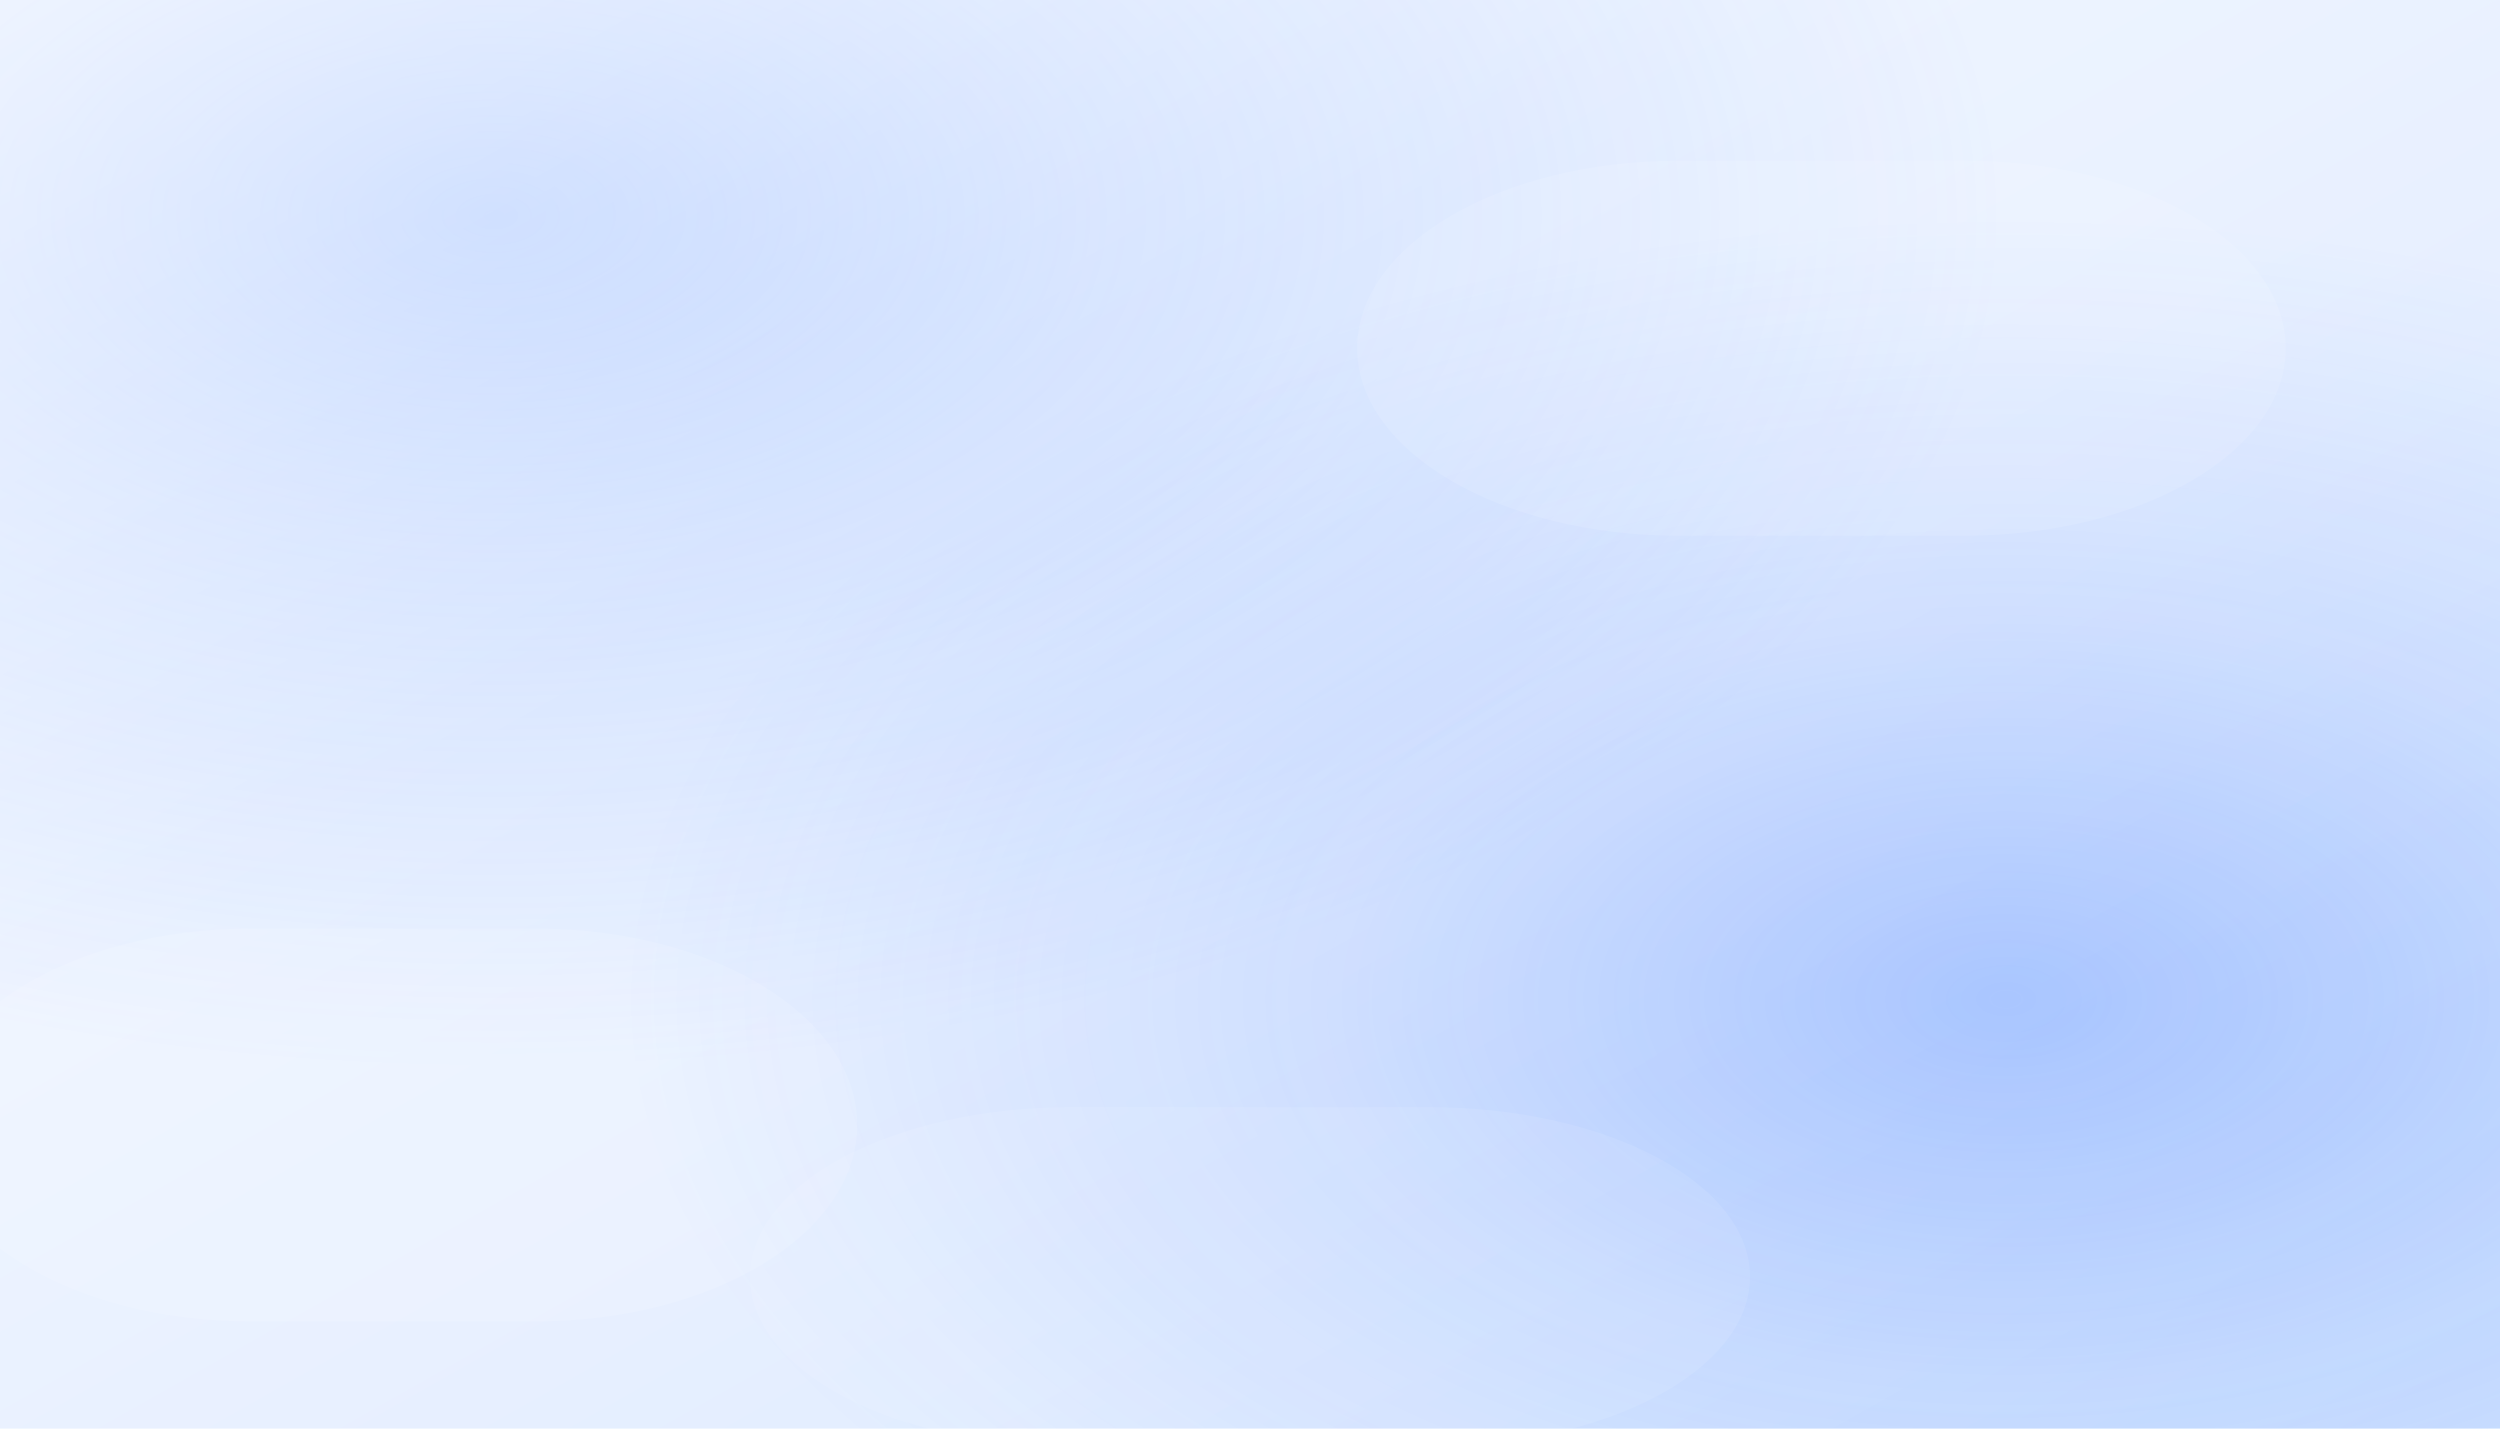
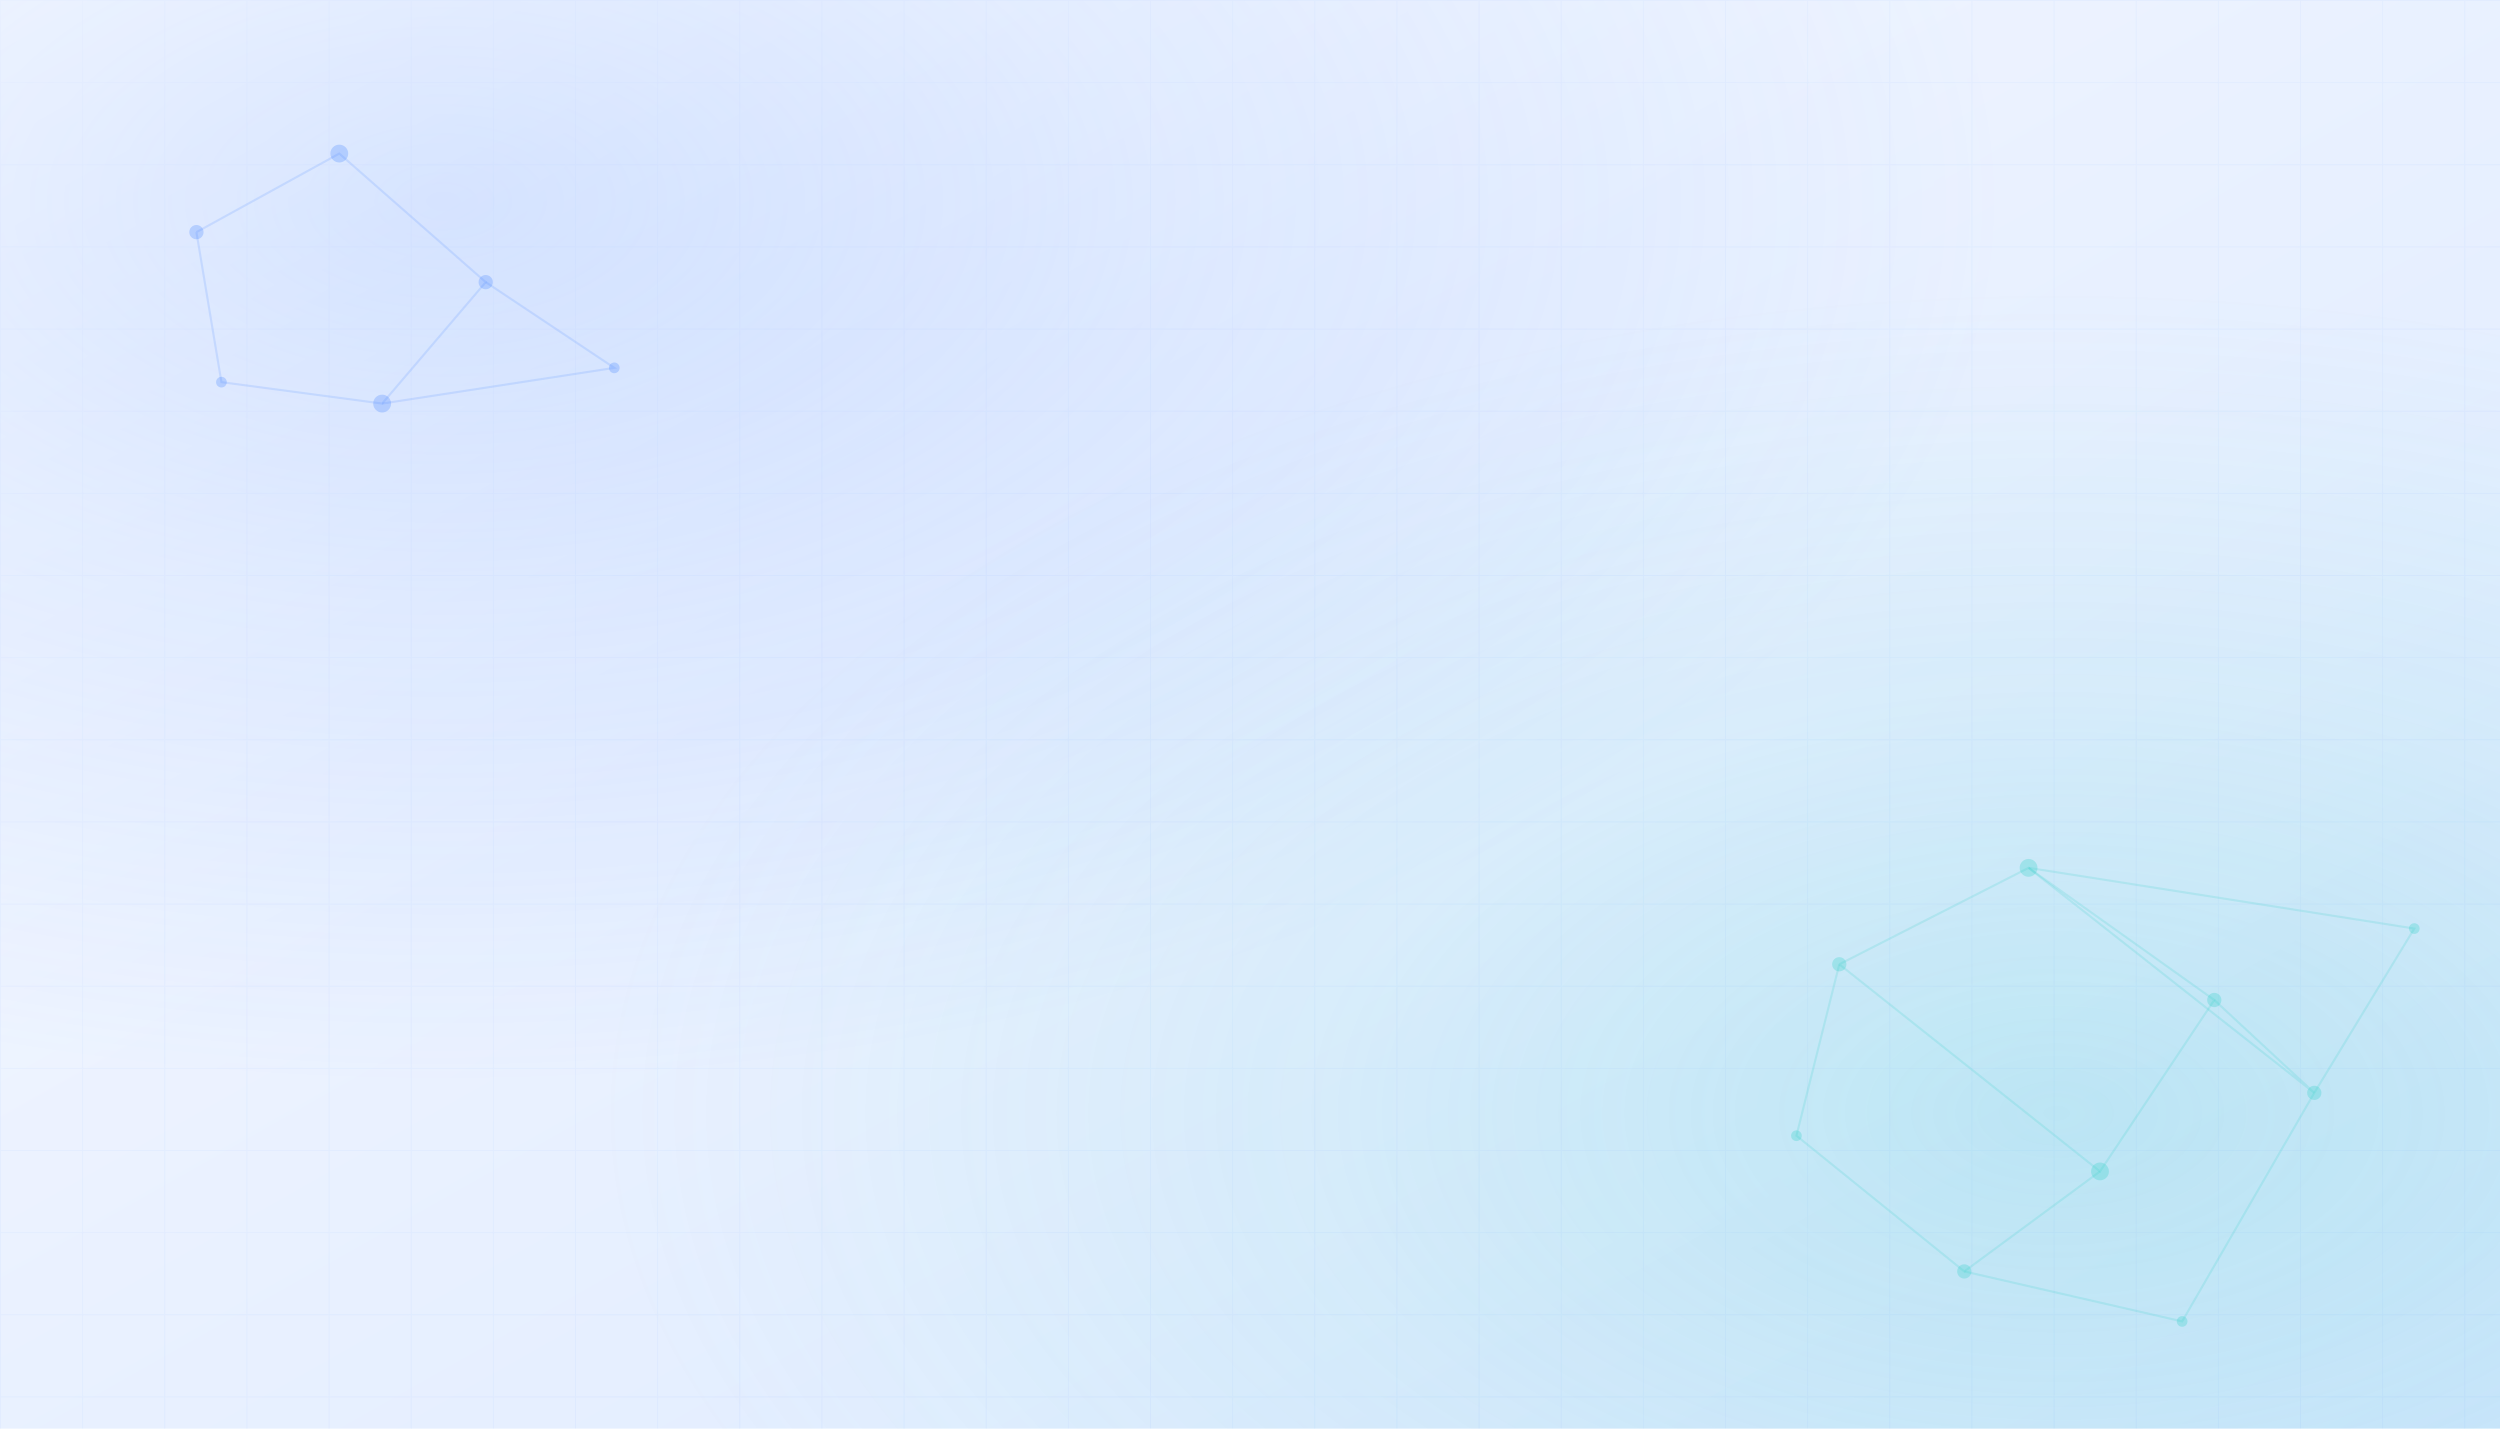
- <svg xmlns="http://www.w3.org/2000/svg" width="100%" height="100%" viewBox="0 0 1400 800">
+ <svg xmlns="http://www.w3.org/2000/svg" width="100%" height="100%" viewBox="0 0 1400 800" preserveAspectRatio="xMidYMid slice" role="img" aria-label="AIStation 登录背景">
  <defs>
    <style>
      @media (prefers-color-scheme: dark) {
        #bg-layer { fill: url(#bgDark); }
        #soft-glow { fill: url(#glowDark); }
-         .accent-arc { stroke: rgba(118, 156, 255, 0.35); }
-         .accent-dot { fill: rgba(154, 188, 255, 0.45); }
+         .grid-line { stroke: rgba(120, 160, 255, 0.10); }
+         .net-line { stroke: rgba(120, 160, 255, 0.22); }
+         .net-dot { fill: rgba(150, 190, 255, 0.42); }
+         #mesh { fill: url(#meshDark); }
      }
    </style>
    <linearGradient id="bgLight" x1="0%" y1="0%" x2="100%" y2="100%">
      <stop offset="0%" stop-color="#f3f7ff" />
      <stop offset="60%" stop-color="#e3edff" />
      <stop offset="100%" stop-color="#d6e7ff" />
    </linearGradient>
    <linearGradient id="bgDark" x1="0%" y1="0%" x2="100%" y2="100%">
      <stop offset="0%" stop-color="#0b1324" />
      <stop offset="60%" stop-color="#162135" />
      <stop offset="100%" stop-color="#1e2c44" />
    </linearGradient>
-     <radialGradient id="glowLight" cx="20%" cy="15%" r="60%">
-       <stop offset="0%" stop-color="rgba(64,128,255,0.35)" />
-       <stop offset="40%" stop-color="rgba(64,128,255,0.18)" />
+     <radialGradient id="glowLight" cx="18%" cy="14%" r="62%">
+       <stop offset="0%" stop-color="rgba(64,128,255,0.30)" />
+       <stop offset="45%" stop-color="rgba(64,128,255,0.14)" />
      <stop offset="100%" stop-color="rgba(64,128,255,0)" />
    </radialGradient>
-     <radialGradient id="glowDark" cx="20%" cy="15%" r="60%">
-       <stop offset="0%" stop-color="rgba(98,142,255,0.4)" />
-       <stop offset="50%" stop-color="rgba(98,142,255,0.18)" />
+     <radialGradient id="glowDark" cx="18%" cy="14%" r="62%">
+       <stop offset="0%" stop-color="rgba(98,142,255,0.34)" />
+       <stop offset="50%" stop-color="rgba(98,142,255,0.15)" />
      <stop offset="100%" stop-color="rgba(98,142,255,0)" />
    </radialGradient>
-     <radialGradient id="glowSecondary" cx="80%" cy="70%" r="55%">
-       <stop offset="0%" stop-color="rgba(22,93,255,0.3)" />
-       <stop offset="50%" stop-color="rgba(22,93,255,0.12)" />
-       <stop offset="100%" stop-color="rgba(22,93,255,0)" />
+     <radialGradient id="glowSecondary" cx="82%" cy="78%" r="58%">
+       <stop offset="0%" stop-color="rgba(54,207,201,0.22)" />
+       <stop offset="50%" stop-color="rgba(54,207,201,0.09)" />
+       <stop offset="100%" stop-color="rgba(54,207,201,0)" />
    </radialGradient>
    <linearGradient id="meshLight" x1="0%" y1="0%" x2="100%" y2="100%">
-       <stop offset="0%" stop-color="rgba(255,255,255,0.6)" />
-       <stop offset="35%" stop-color="rgba(255,255,255,0.2)" />
+       <stop offset="0%" stop-color="rgba(255,255,255,0.55)" />
+       <stop offset="40%" stop-color="rgba(255,255,255,0.16)" />
      <stop offset="100%" stop-color="rgba(255,255,255,0)" />
    </linearGradient>
+     <linearGradient id="meshDark" x1="0%" y1="0%" x2="100%" y2="100%">
+       <stop offset="0%" stop-color="rgba(255,255,255,0.06)" />
+       <stop offset="100%" stop-color="rgba(255,255,255,0)" />
+     </linearGradient>
+     <pattern id="grid" width="46" height="46" patternUnits="userSpaceOnUse">
+       <path class="grid-line" d="M46 0H0V46" fill="none" stroke="rgba(64,128,255,0.055)" stroke-width="1" />
+     </pattern>
  </defs>
  <rect id="bg-layer" width="100%" height="100%" fill="url(#bgLight)" />
+   <rect width="100%" height="100%" fill="url(#grid)" />
  <rect id="soft-glow" width="100%" height="100%" fill="url(#glowLight)" />
  <rect width="100%" height="100%" fill="url(#glowSecondary)" />
-   <rect width="100%" height="100%" fill="url(#meshLight)" />
-   <g opacity="0.45">
-     <rect x="-40" y="520" width="520" height="220" rx="180" fill="rgba(255,255,255,0.25)" />
-     <rect x="760" y="90" width="520" height="210" rx="180" fill="rgba(255,255,255,0.22)" />
-     <rect x="420" y="620" width="560" height="190" rx="180" fill="rgba(255,255,255,0.18)" />
+   <rect id="mesh" width="100%" height="100%" fill="url(#meshLight)" />
+   <g class="net-line" stroke="rgba(64,128,255,0.16)" stroke-width="1.2" fill="none">
+     <path d="M110 130 L190 86 L272 158 L214 226 L124 214 L110 130" />
+     <path d="M272 158 L344 206 L214 226" />
+   </g>
+   <g class="net-dot" fill="rgba(64,128,255,0.26)">
+     <circle cx="110" cy="130" r="4" />
+     <circle cx="190" cy="86" r="5" />
+     <circle cx="272" cy="158" r="4" />
+     <circle cx="214" cy="226" r="5" />
+     <circle cx="124" cy="214" r="3" />
+     <circle cx="344" cy="206" r="3" />
+   </g>
+   <g class="net-line" stroke="rgba(54,207,201,0.18)" stroke-width="1.2" fill="none">
+     <path d="M1030 540 L1136 486 L1240 560 L1176 656 L1030 540" />
+     <path d="M1136 486 L1296 612 L1240 560" />
+     <path d="M1176 656 L1100 712 L1006 636 L1030 540" />
+     <path d="M1296 612 L1352 520 L1136 486" />
+     <path d="M1100 712 L1222 740 L1296 612" />
+   </g>
+   <g class="net-dot" fill="rgba(54,207,201,0.30)">
+     <circle cx="1030" cy="540" r="4" />
+     <circle cx="1136" cy="486" r="5" />
+     <circle cx="1240" cy="560" r="4" />
+     <circle cx="1176" cy="656" r="5" />
+     <circle cx="1296" cy="612" r="4" />
+     <circle cx="1352" cy="520" r="3" />
+     <circle cx="1100" cy="712" r="4" />
+     <circle cx="1006" cy="636" r="3" />
+     <circle cx="1222" cy="740" r="3" />
  </g>
</svg>
